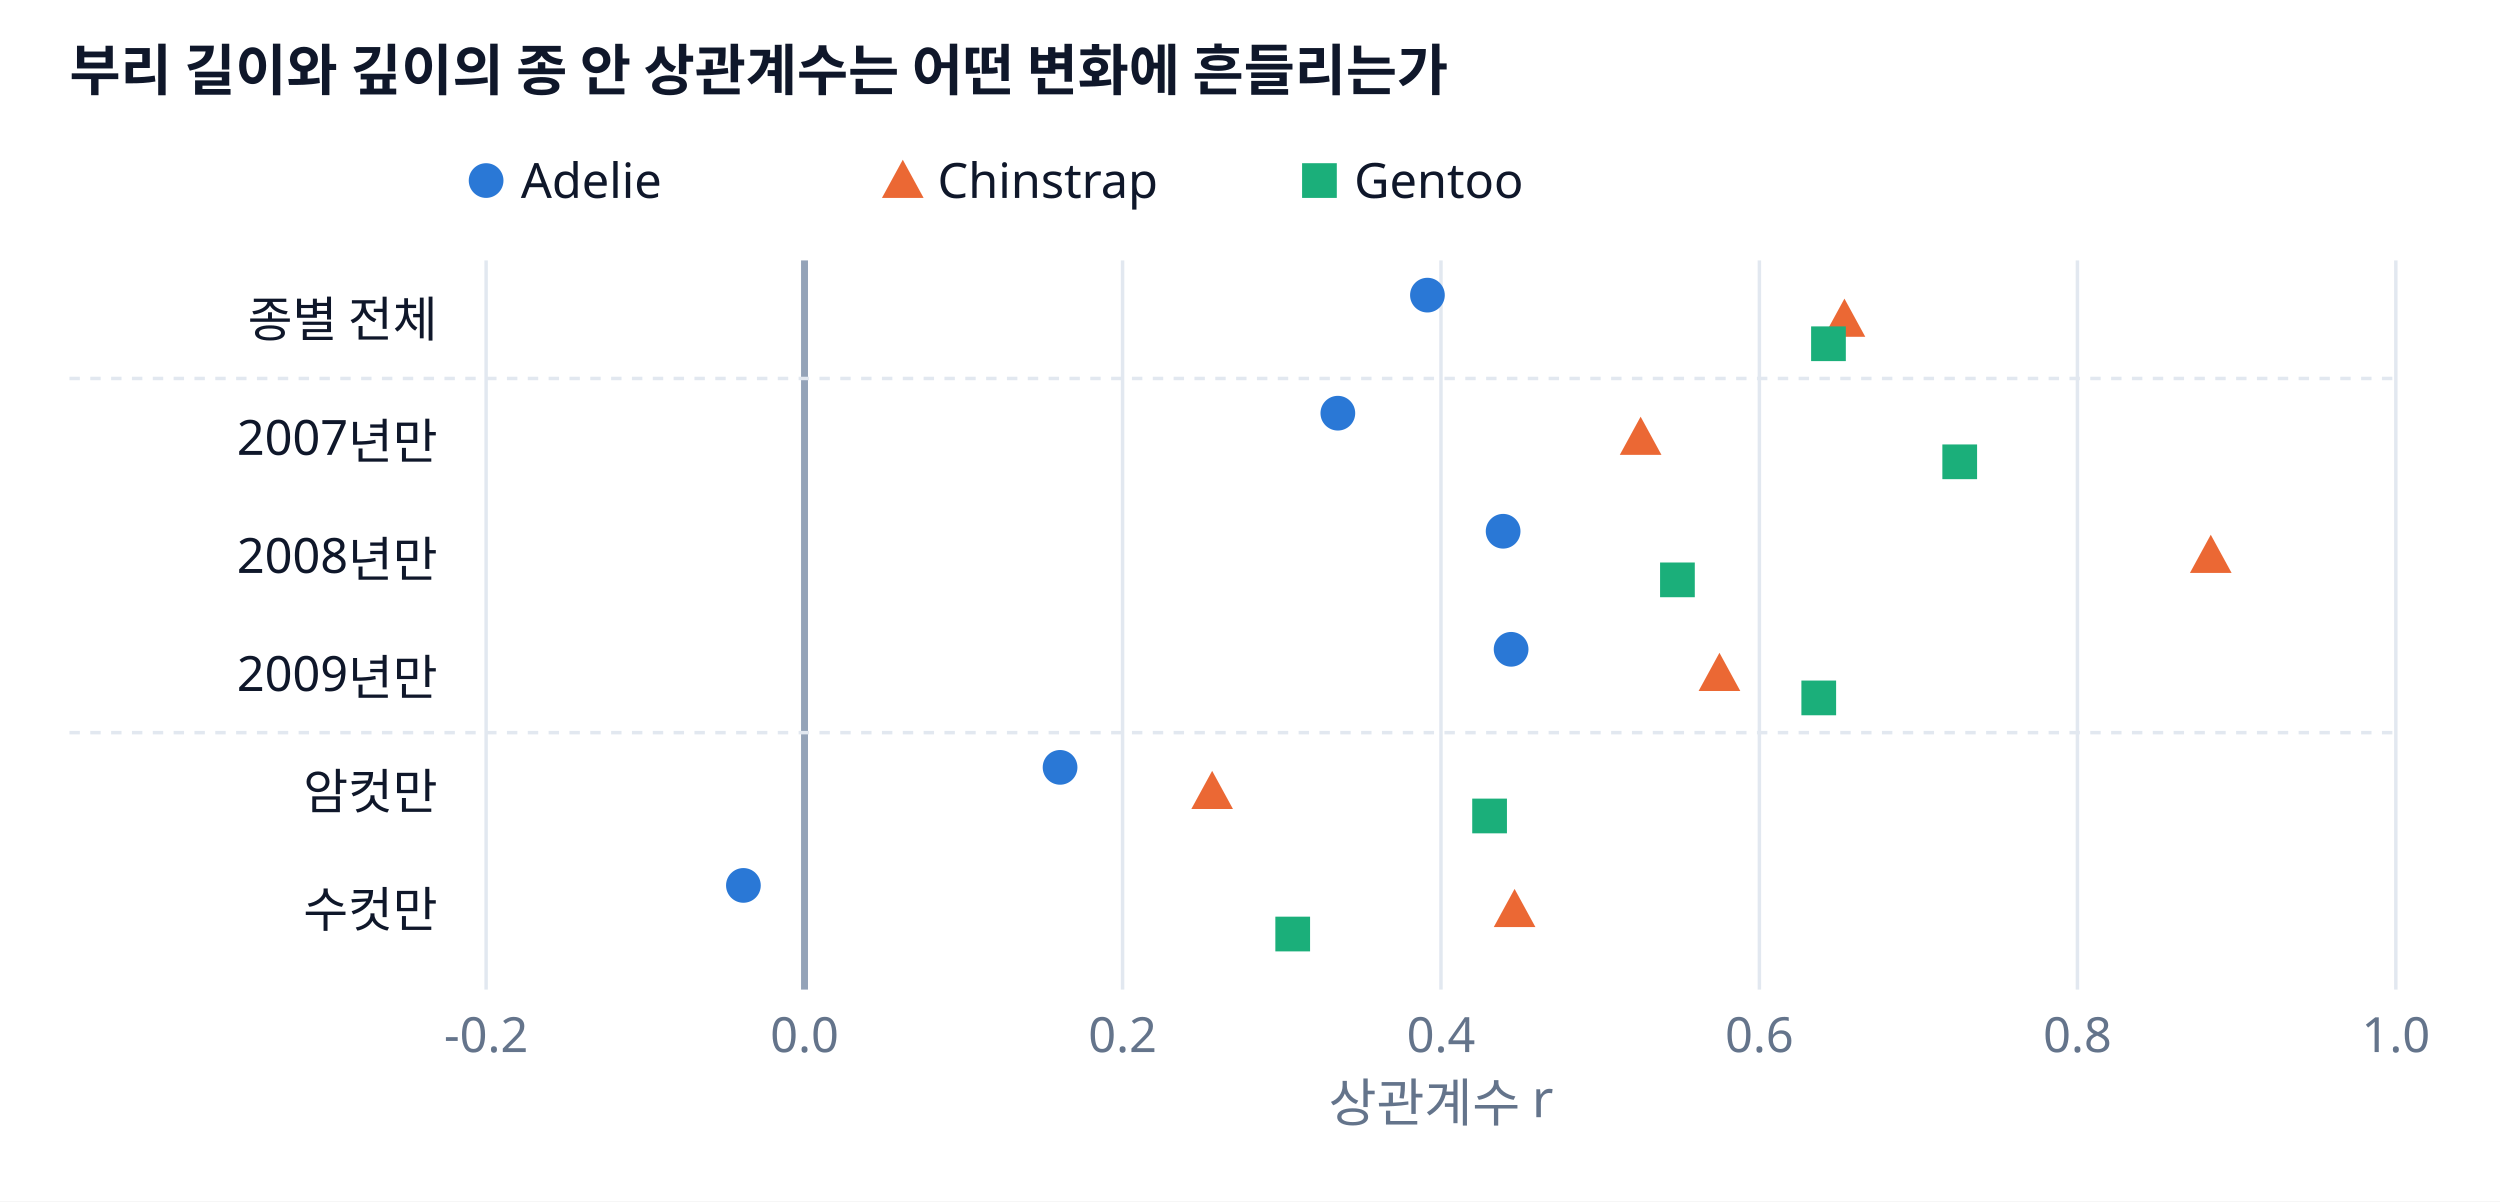
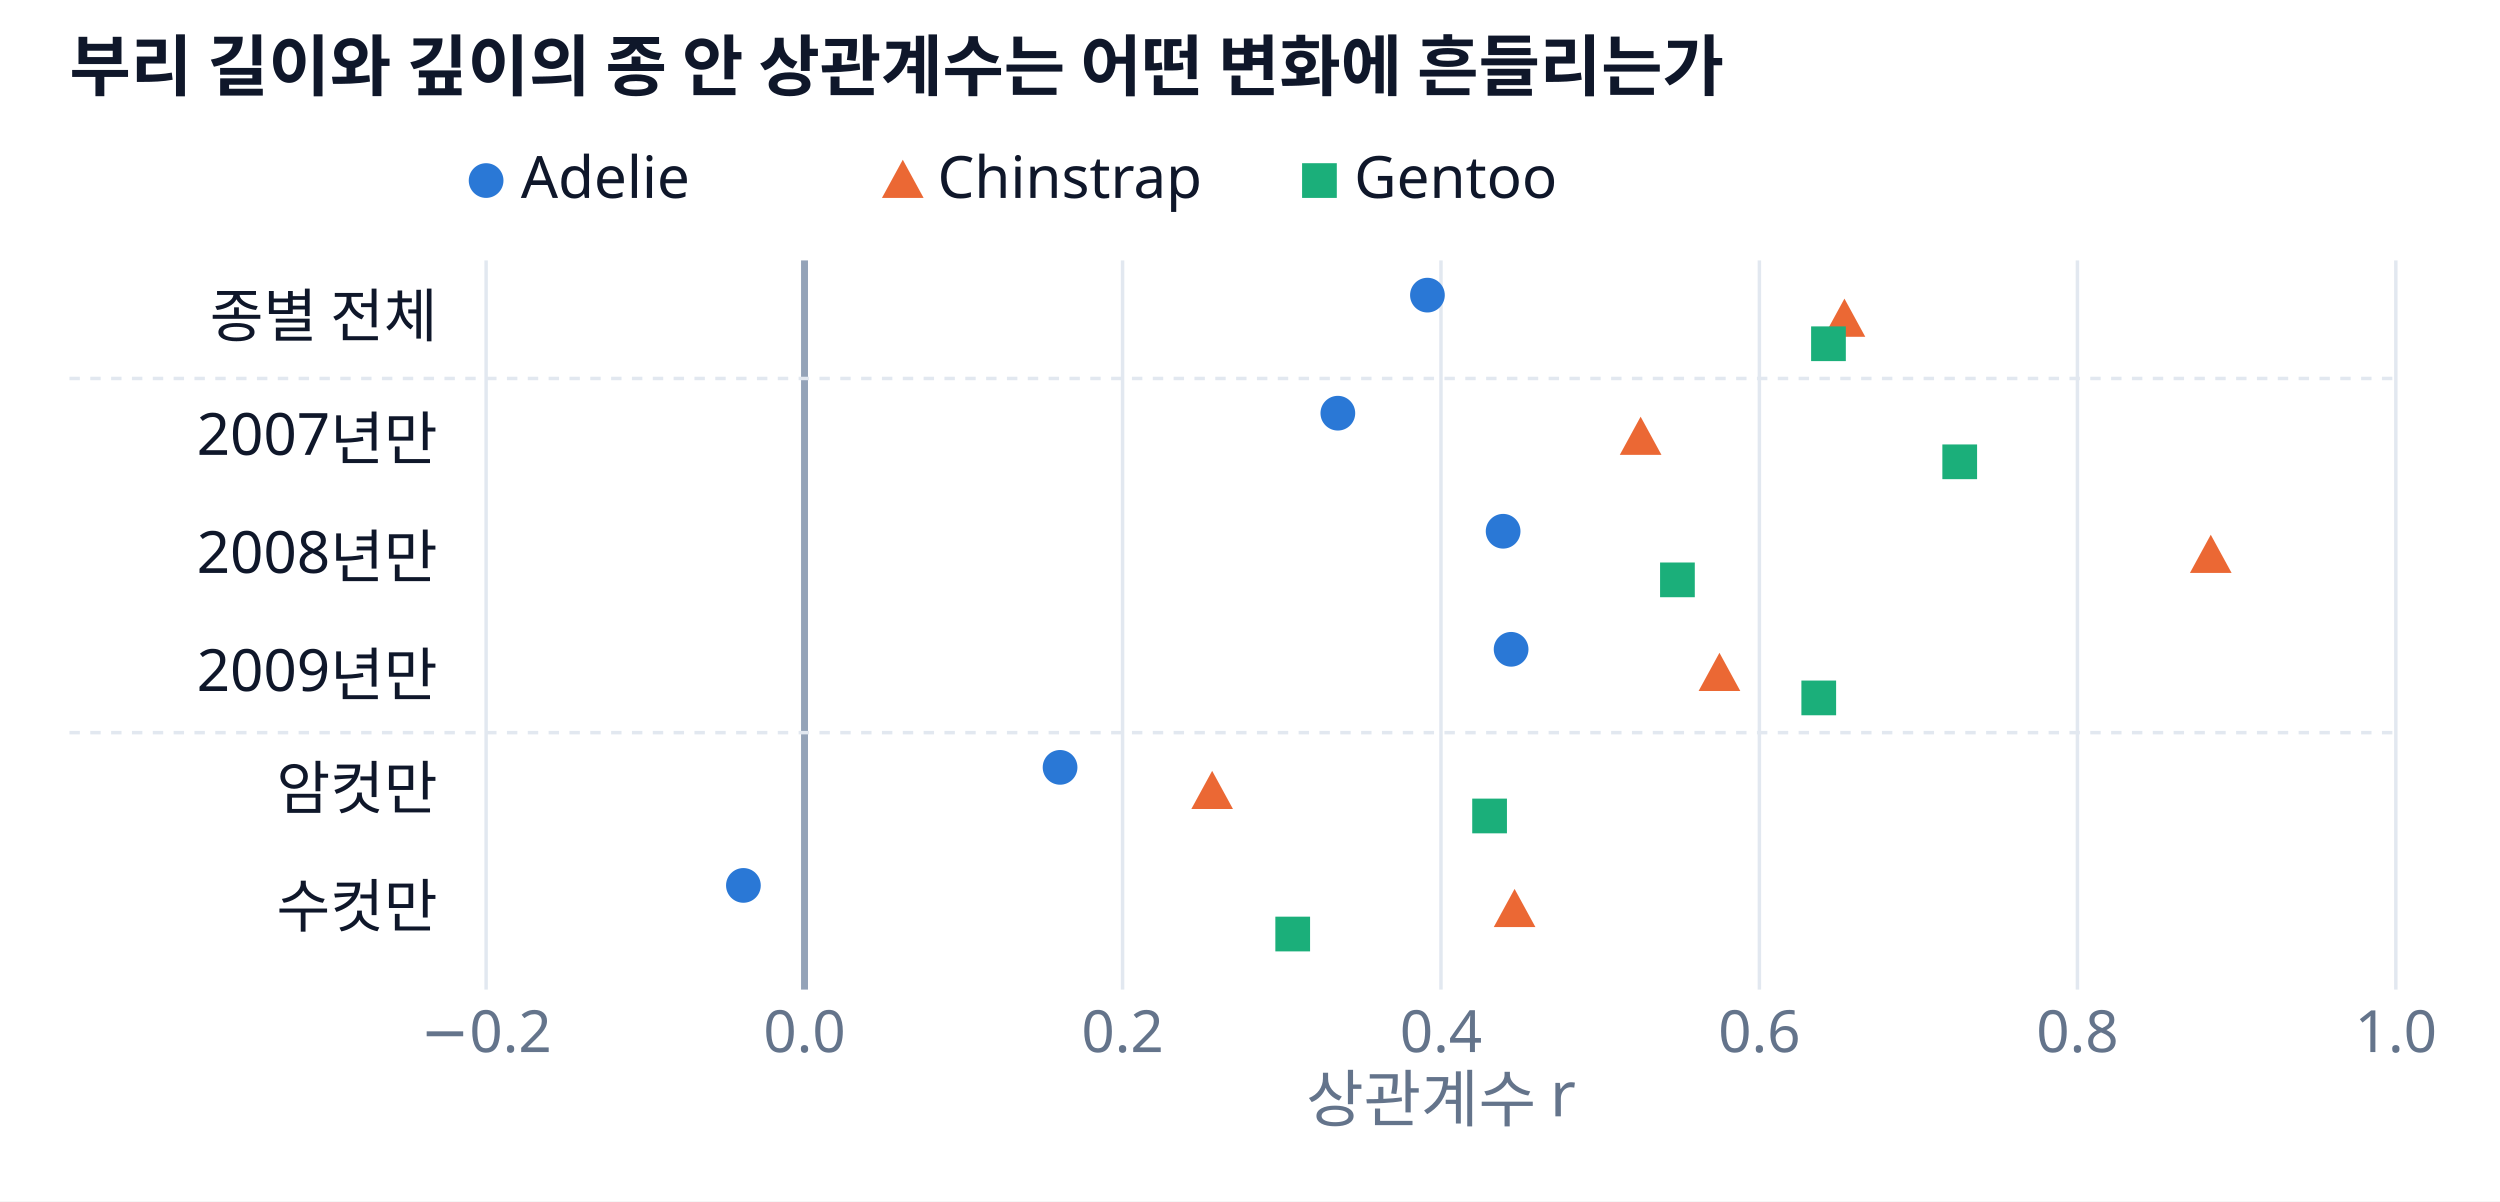
<svg xmlns="http://www.w3.org/2000/svg" viewBox="0 0 720 346" width="720" height="346" font-family="Pretendard, 'Apple SD Gothic Neo', 'Malgun Gothic', 'Noto Sans KR', sans-serif" role="img" aria-label="종 안 상관계수의 안정성 점검: 연도, 성별 분리">
  <rect width="720" height="346" fill="#ffffff" />
-   <text x="20" y="26" font-size="16" fill="#0f172a" text-anchor="start" font-weight="600">부리 길이와 깊이의 종 안 상관계수는 어떤 변화에 흔들리는가</text>
+   <text x="20" y="26" font-size="19.2" fill="#0f172a" text-anchor="start" font-weight="600">부리 길이와 깊이의 종 안 상관계수는 어떤 변화에 흔들리는가</text>
  <circle cx="140" cy="52" r="5" fill="#2a78d6" />
-   <text x="150" y="57" font-size="14" fill="#0f172a" text-anchor="start">Adelie</text>
+   <text x="150" y="57" font-size="16.8" fill="#0f172a" text-anchor="start">Adelie</text>
  <path d="M260,46 L266,57 L254,57 Z" fill="#eb6834" />
-   <text x="270" y="57" font-size="14" fill="#0f172a" text-anchor="start">Chinstrap</text>
+   <text x="270" y="57" font-size="16.8" fill="#0f172a" text-anchor="start">Chinstrap</text>
  <rect x="375" y="47" width="10" height="10" fill="#1baf7a" />
-   <text x="390" y="57" font-size="14" fill="#0f172a" text-anchor="start">Gentoo</text>
+   <text x="390" y="57" font-size="16.8" fill="#0f172a" text-anchor="start">Gentoo</text>
  <line x1="140.0" x2="140.0" y1="75" y2="285" stroke="#e2e8f0" stroke-width="1" />
-   <text x="140.0" y="303" font-size="14" fill="#64748b" text-anchor="middle">-0.2</text>
+   <text x="140.0" y="303" font-size="16.8" fill="#64748b" text-anchor="middle">−0.2</text>
  <line x1="231.7" x2="231.7" y1="75" y2="285" stroke="#94a3b8" stroke-width="2" />
-   <text x="231.7" y="303" font-size="14" fill="#64748b" text-anchor="middle">0.0</text>
+   <text x="231.7" y="303" font-size="16.8" fill="#64748b" text-anchor="middle">0.0</text>
  <line x1="323.3" x2="323.3" y1="75" y2="285" stroke="#e2e8f0" stroke-width="1" />
-   <text x="323.3" y="303" font-size="14" fill="#64748b" text-anchor="middle">0.2</text>
+   <text x="323.3" y="303" font-size="16.8" fill="#64748b" text-anchor="middle">0.2</text>
  <line x1="415.0" x2="415.0" y1="75" y2="285" stroke="#e2e8f0" stroke-width="1" />
-   <text x="415.0" y="303" font-size="14" fill="#64748b" text-anchor="middle">0.4</text>
+   <text x="415.0" y="303" font-size="16.8" fill="#64748b" text-anchor="middle">0.4</text>
  <line x1="506.7" x2="506.7" y1="75" y2="285" stroke="#e2e8f0" stroke-width="1" />
-   <text x="506.7" y="303" font-size="14" fill="#64748b" text-anchor="middle">0.6</text>
+   <text x="506.7" y="303" font-size="16.8" fill="#64748b" text-anchor="middle">0.6</text>
  <line x1="598.3" x2="598.3" y1="75" y2="285" stroke="#e2e8f0" stroke-width="1" />
-   <text x="598.3" y="303" font-size="14" fill="#64748b" text-anchor="middle">0.8</text>
+   <text x="598.3" y="303" font-size="16.8" fill="#64748b" text-anchor="middle">0.8</text>
  <line x1="690.0" x2="690.0" y1="75" y2="285" stroke="#e2e8f0" stroke-width="1" />
-   <text x="690.0" y="303" font-size="14" fill="#64748b" text-anchor="middle">1.0</text>
-   <text x="415" y="323" font-size="15" fill="#64748b" text-anchor="middle">상관계수 r</text>
-   <text x="126" y="97" font-size="14" fill="#0f172a" text-anchor="end">종별 전체</text>
+   <text x="690.0" y="303" font-size="16.8" fill="#64748b" text-anchor="middle">1.0</text>
+   <text x="415" y="323" font-size="18" fill="#64748b" text-anchor="middle">상관계수 r</text>
+   <text x="126" y="97" font-size="16.8" fill="#0f172a" text-anchor="end">종별 전체</text>
  <circle cx="411.1" cy="85" r="5" fill="#2a78d6" />
  <path d="M531.2,86 L537.2,97 L525.2,97 Z" fill="#eb6834" />
  <rect x="521.6" y="94" width="10" height="10" fill="#1baf7a" />
  <line x1="20" x2="690" y1="109" y2="109" stroke="#e2e8f0" stroke-width="1" stroke-dasharray="3 3" />
-   <text x="126" y="131" font-size="14" fill="#0f172a" text-anchor="end">2007년만</text>
+   <text x="126" y="131" font-size="16.8" fill="#0f172a" text-anchor="end">2007년만</text>
  <circle cx="385.3" cy="119" r="5" fill="#2a78d6" />
  <path d="M472.5,120 L478.5,131 L466.5,131 Z" fill="#eb6834" />
  <rect x="559.4" y="128" width="10" height="10" fill="#1baf7a" />
-   <text x="126" y="165" font-size="14" fill="#0f172a" text-anchor="end">2008년만</text>
+   <text x="126" y="165" font-size="16.8" fill="#0f172a" text-anchor="end">2008년만</text>
  <circle cx="432.9" cy="153" r="5" fill="#2a78d6" />
  <path d="M636.7,154 L642.7,165 L630.7,165 Z" fill="#eb6834" />
  <rect x="478.1" y="162" width="10" height="10" fill="#1baf7a" />
-   <text x="126" y="199" font-size="14" fill="#0f172a" text-anchor="end">2009년만</text>
+   <text x="126" y="199" font-size="16.8" fill="#0f172a" text-anchor="end">2009년만</text>
  <circle cx="435.2" cy="187" r="5" fill="#2a78d6" />
  <path d="M495.2,188 L501.2,199 L489.2,199 Z" fill="#eb6834" />
  <rect x="518.8" y="196" width="10" height="10" fill="#1baf7a" />
  <line x1="20" x2="690" y1="211" y2="211" stroke="#e2e8f0" stroke-width="1" stroke-dasharray="3 3" />
-   <text x="126" y="233" font-size="14" fill="#0f172a" text-anchor="end">암컷만</text>
+   <text x="126" y="233" font-size="16.8" fill="#0f172a" text-anchor="end">암컷만</text>
  <circle cx="305.3" cy="221" r="5" fill="#2a78d6" />
  <path d="M349.1,222 L355.1,233 L343.1,233 Z" fill="#eb6834" />
  <rect x="424.0" y="230" width="10" height="10" fill="#1baf7a" />
-   <text x="126" y="267" font-size="14" fill="#0f172a" text-anchor="end">수컷만</text>
+   <text x="126" y="267" font-size="16.8" fill="#0f172a" text-anchor="end">수컷만</text>
  <circle cx="214.1" cy="255" r="5" fill="#2a78d6" />
  <path d="M436.2,256 L442.2,267 L430.2,267 Z" fill="#eb6834" />
  <rect x="367.3" y="264" width="10" height="10" fill="#1baf7a" />
</svg>
